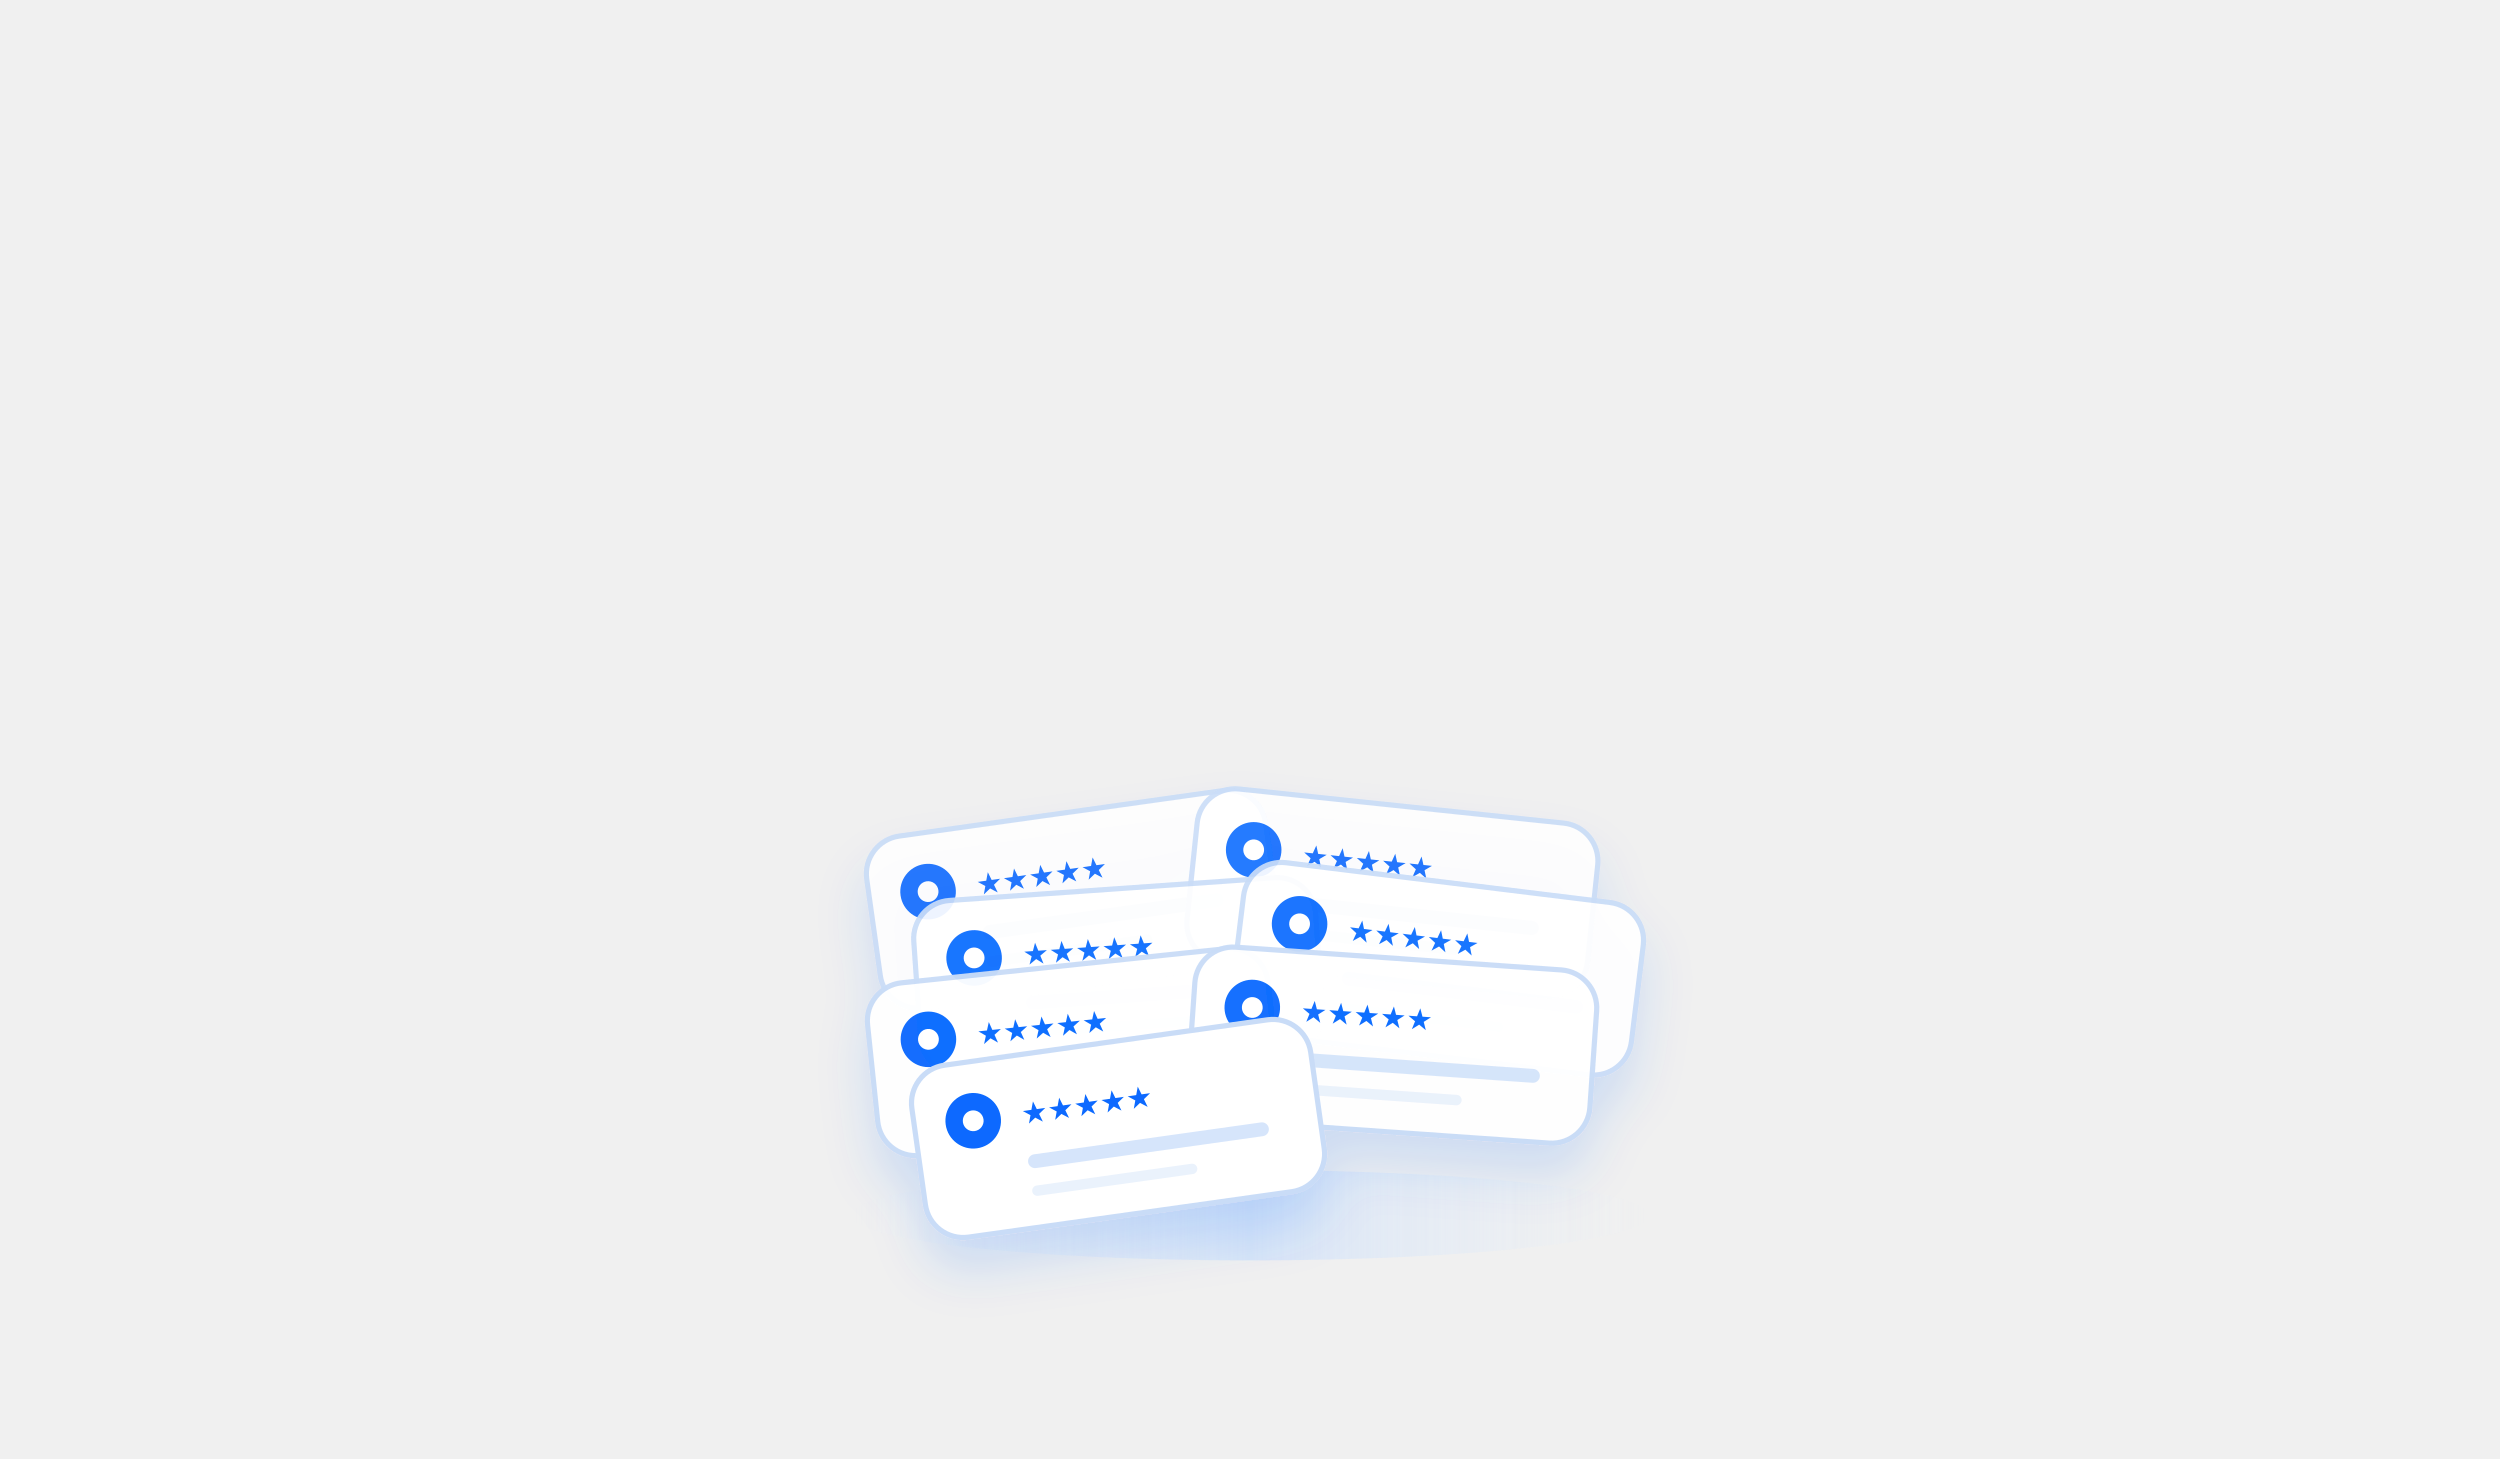
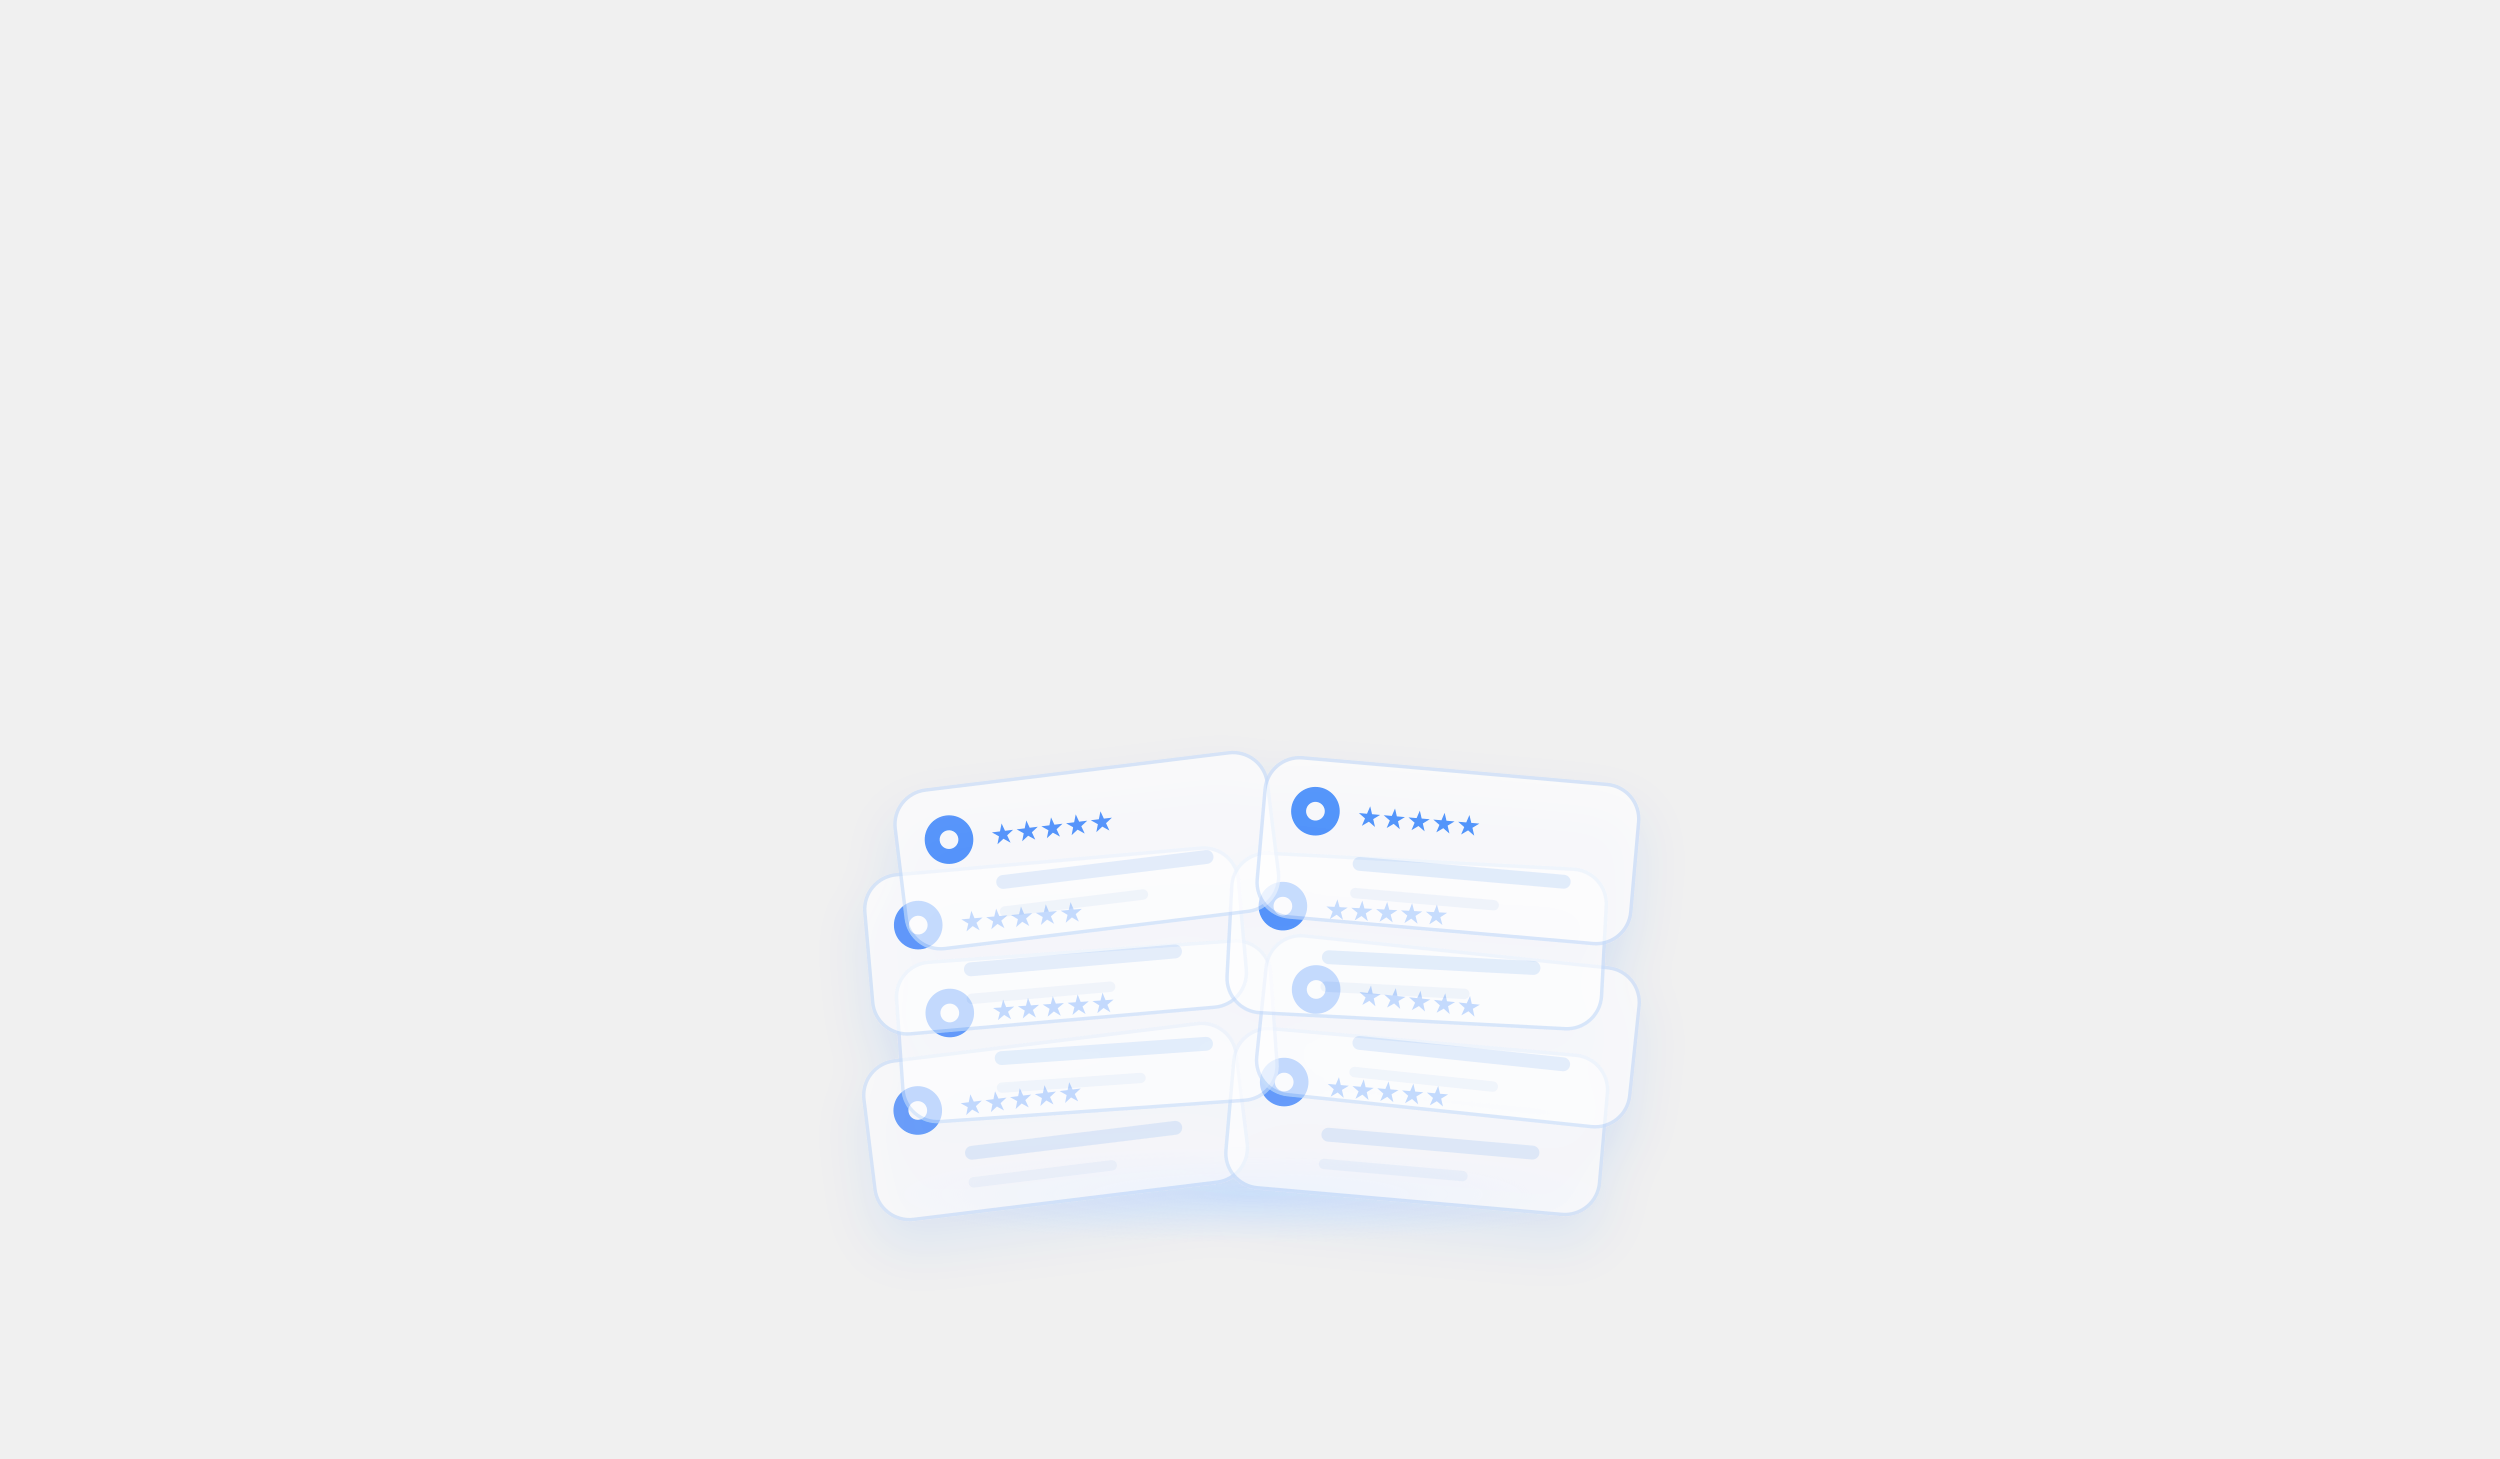
<svg xmlns="http://www.w3.org/2000/svg" viewBox="0 0 720 420">
  <defs>
-     <filter id="shadow" x="-40%" y="-40%" width="180%" height="200%">
-       <feDropShadow dx="0" dy="9" stdDeviation="7" flood-color="#0869ff" flood-opacity=".15" />
+     <filter id="s">
+       <feDropShadow dx="0" dy="8" stdDeviation="7" flood-color="#0869ff" flood-opacity=".14" />
    </filter>
-     <linearGradient id="floor" x1="0" y1="0" x2="1" y2="0">
-       <stop offset="0" stop-color="#dfeeff" stop-opacity="0" />
-       <stop offset=".5" stop-color="#bcd8ff" stop-opacity=".65" />
-       <stop offset="1" stop-color="#dfeeff" stop-opacity="0" />
-     </linearGradient>
+     <radialGradient id="g">
+       <stop stop-color="#cfe3ff" stop-opacity=".65" />
+       <stop offset="1" stop-color="#cfe3ff" stop-opacity="0" />
+     </radialGradient>
  </defs>
-   <ellipse cx="360" cy="350" rx="115" ry="13" fill="url(#floor)" opacity=".75" />
-   <g filter="url(#shadow)">
-     <g opacity="0.88" transform="translate(251 234) rotate(-8 58 25)">
-       <rect x="0" y="0" width="116" height="50" rx="11" fill="#fff" stroke="#c9dcf7" stroke-width="1.5" />
-       <circle cx="17" cy="17" r="8" fill="#0869ff" />
-       <circle cx="17" cy="17" r="3" fill="#fff" />
-       <text x="31" y="20" font-family="Arial,sans-serif" font-size="8.5" font-weight="700" fill="#0869ff">★★★★★</text>
-       <rect x="31" y="29" width="70" height="4" rx="2" fill="#d6e5fb" />
-       <rect x="31" y="38" width="48" height="3" rx="1.5" fill="#eaf2fc" />
+   <ellipse cx="360" cy="344" rx="105" ry="14" fill="url(#g)" />
+   <g filter="url(#s)">
+     <g opacity="0.58" transform="translate(250 300) rotate(-7 54 23)">
+       <rect width="108" height="46" rx="10" fill="#fff" stroke="#c8ddfa" />
+       <circle cx="15" cy="15" r="7" fill="#0869ff" />
+       <circle cx="15" cy="15" r="2.7" fill="#fff" />
+       <text x="27" y="18" font-family="Arial,sans-serif" font-size="8" font-weight="700" fill="#0869ff">★★★★★</text>
+       <rect x="27" y="27" width="63" height="4" rx="2" fill="#d8e7fb" />
+       <rect x="27" y="36" width="43" height="3" rx="1.5" fill="#edf3fb" />
    </g>
-     <g opacity="0.88" transform="translate(343 232) rotate(6 58 25)">
-       <rect x="0" y="0" width="116" height="50" rx="11" fill="#fff" stroke="#c9dcf7" stroke-width="1.5" />
-       <circle cx="17" cy="17" r="8" fill="#0869ff" />
-       <circle cx="17" cy="17" r="3" fill="#fff" />
-       <text x="31" y="20" font-family="Arial,sans-serif" font-size="8.5" font-weight="700" fill="#0869ff">★★★★★</text>
-       <rect x="31" y="29" width="70" height="4" rx="2" fill="#d6e5fb" />
-       <rect x="31" y="38" width="48" height="3" rx="1.5" fill="#eaf2fc" />
+     <g opacity="0.592" transform="translate(354 300) rotate(5 54 23)">
+       <rect width="108" height="46" rx="10" fill="#fff" stroke="#c8ddfa" />
+       <circle cx="15" cy="15" r="7" fill="#0869ff" />
+       <circle cx="15" cy="15" r="2.7" fill="#fff" />
+       <text x="27" y="18" font-family="Arial,sans-serif" font-size="8" font-weight="700" fill="#0869ff">★★★★★</text>
+       <rect x="27" y="27" width="63" height="4" rx="2" fill="#d8e7fb" />
+       <rect x="27" y="36" width="43" height="3" rx="1.5" fill="#edf3fb" />
    </g>
-     <g opacity="0.92" transform="translate(264 256) rotate(-4 58 25)">
-       <rect x="0" y="0" width="116" height="50" rx="11" fill="#fff" stroke="#c9dcf7" stroke-width="1.5" />
-       <circle cx="17" cy="17" r="8" fill="#0869ff" />
-       <circle cx="17" cy="17" r="3" fill="#fff" />
-       <text x="31" y="20" font-family="Arial,sans-serif" font-size="8.5" font-weight="700" fill="#0869ff">★★★★★</text>
-       <rect x="31" y="29" width="70" height="4" rx="2" fill="#d6e5fb" />
-       <rect x="31" y="38" width="48" height="3" rx="1.5" fill="#eaf2fc" />
+     <g opacity="0.604" transform="translate(259 274) rotate(-4 54 23)">
+       <rect width="108" height="46" rx="10" fill="#fff" stroke="#c8ddfa" />
+       <circle cx="15" cy="15" r="7" fill="#0869ff" />
+       <circle cx="15" cy="15" r="2.7" fill="#fff" />
+       <text x="27" y="18" font-family="Arial,sans-serif" font-size="8" font-weight="700" fill="#0869ff">★★★★★</text>
+       <rect x="27" y="27" width="63" height="4" rx="2" fill="#d8e7fb" />
+       <rect x="27" y="36" width="43" height="3" rx="1.5" fill="#edf3fb" />
    </g>
-     <g opacity="0.92" transform="translate(356 254) rotate(7 58 25)">
-       <rect x="0" y="0" width="116" height="50" rx="11" fill="#fff" stroke="#c9dcf7" stroke-width="1.5" />
-       <circle cx="17" cy="17" r="8" fill="#0869ff" />
-       <circle cx="17" cy="17" r="3" fill="#fff" />
-       <text x="31" y="20" font-family="Arial,sans-serif" font-size="8.5" font-weight="700" fill="#0869ff">★★★★★</text>
-       <rect x="31" y="29" width="70" height="4" rx="2" fill="#d6e5fb" />
-       <rect x="31" y="38" width="48" height="3" rx="1.5" fill="#eaf2fc" />
+     <g opacity="0.616" transform="translate(363 274) rotate(6 54 23)">
+       <rect width="108" height="46" rx="10" fill="#fff" stroke="#c8ddfa" />
+       <circle cx="15" cy="15" r="7" fill="#0869ff" />
+       <circle cx="15" cy="15" r="2.7" fill="#fff" />
+       <text x="27" y="18" font-family="Arial,sans-serif" font-size="8" font-weight="700" fill="#0869ff">★★★★★</text>
+       <rect x="27" y="27" width="63" height="4" rx="2" fill="#d8e7fb" />
+       <rect x="27" y="36" width="43" height="3" rx="1.5" fill="#edf3fb" />
    </g>
-     <g opacity="0.96" transform="translate(251 278) rotate(-6 58 25)">
-       <rect x="0" y="0" width="116" height="50" rx="11" fill="#fff" stroke="#c9dcf7" stroke-width="1.5" />
-       <circle cx="17" cy="17" r="8" fill="#0869ff" />
-       <circle cx="17" cy="17" r="3" fill="#fff" />
-       <text x="31" y="20" font-family="Arial,sans-serif" font-size="8.5" font-weight="700" fill="#0869ff">★★★★★</text>
-       <rect x="31" y="29" width="70" height="4" rx="2" fill="#d6e5fb" />
-       <rect x="31" y="38" width="48" height="3" rx="1.5" fill="#eaf2fc" />
+     <g opacity="0.628" transform="translate(250 248) rotate(-5 54 23)">
+       <rect width="108" height="46" rx="10" fill="#fff" stroke="#c8ddfa" />
+       <circle cx="15" cy="15" r="7" fill="#0869ff" />
+       <circle cx="15" cy="15" r="2.7" fill="#fff" />
+       <text x="27" y="18" font-family="Arial,sans-serif" font-size="8" font-weight="700" fill="#0869ff">★★★★★</text>
+       <rect x="27" y="27" width="63" height="4" rx="2" fill="#d8e7fb" />
+       <rect x="27" y="36" width="43" height="3" rx="1.5" fill="#edf3fb" />
    </g>
-     <g opacity="0.96" transform="translate(343 276) rotate(4 58 25)">
-       <rect x="0" y="0" width="116" height="50" rx="11" fill="#fff" stroke="#c9dcf7" stroke-width="1.5" />
-       <circle cx="17" cy="17" r="8" fill="#0869ff" />
-       <circle cx="17" cy="17" r="3" fill="#fff" />
-       <text x="31" y="20" font-family="Arial,sans-serif" font-size="8.5" font-weight="700" fill="#0869ff">★★★★★</text>
-       <rect x="31" y="29" width="70" height="4" rx="2" fill="#d6e5fb" />
-       <rect x="31" y="38" width="48" height="3" rx="1.5" fill="#eaf2fc" />
+     <g opacity="0.64" transform="translate(354 248) rotate(3 54 23)">
+       <rect width="108" height="46" rx="10" fill="#fff" stroke="#c8ddfa" />
+       <circle cx="15" cy="15" r="7" fill="#0869ff" />
+       <circle cx="15" cy="15" r="2.7" fill="#fff" />
+       <text x="27" y="18" font-family="Arial,sans-serif" font-size="8" font-weight="700" fill="#0869ff">★★★★★</text>
+       <rect x="27" y="27" width="63" height="4" rx="2" fill="#d8e7fb" />
+       <rect x="27" y="36" width="43" height="3" rx="1.5" fill="#edf3fb" />
    </g>
-     <g opacity="1.00" transform="translate(264 300) rotate(-8 58 25)">
-       <rect x="0" y="0" width="116" height="50" rx="11" fill="#fff" stroke="#c9dcf7" stroke-width="1.5" />
-       <circle cx="17" cy="17" r="8" fill="#0869ff" />
-       <circle cx="17" cy="17" r="3" fill="#fff" />
-       <text x="31" y="20" font-family="Arial,sans-serif" font-size="8.5" font-weight="700" fill="#0869ff">★★★★★</text>
-       <rect x="31" y="29" width="70" height="4" rx="2" fill="#d6e5fb" />
-       <rect x="31" y="38" width="48" height="3" rx="1.5" fill="#eaf2fc" />
+     <g opacity="0.652" transform="translate(259 222) rotate(-7 54 23)">
+       <rect width="108" height="46" rx="10" fill="#fff" stroke="#c8ddfa" />
+       <circle cx="15" cy="15" r="7" fill="#0869ff" />
+       <circle cx="15" cy="15" r="2.7" fill="#fff" />
+       <text x="27" y="18" font-family="Arial,sans-serif" font-size="8" font-weight="700" fill="#0869ff">★★★★★</text>
+       <rect x="27" y="27" width="63" height="4" rx="2" fill="#d8e7fb" />
+       <rect x="27" y="36" width="43" height="3" rx="1.5" fill="#edf3fb" />
+     </g>
+     <g opacity="0.664" transform="translate(363 222) rotate(5 54 23)">
+       <rect width="108" height="46" rx="10" fill="#fff" stroke="#c8ddfa" />
+       <circle cx="15" cy="15" r="7" fill="#0869ff" />
+       <circle cx="15" cy="15" r="2.7" fill="#fff" />
+       <text x="27" y="18" font-family="Arial,sans-serif" font-size="8" font-weight="700" fill="#0869ff">★★★★★</text>
+       <rect x="27" y="27" width="63" height="4" rx="2" fill="#d8e7fb" />
+       <rect x="27" y="36" width="43" height="3" rx="1.5" fill="#edf3fb" />
    </g>
  </g>
</svg>
